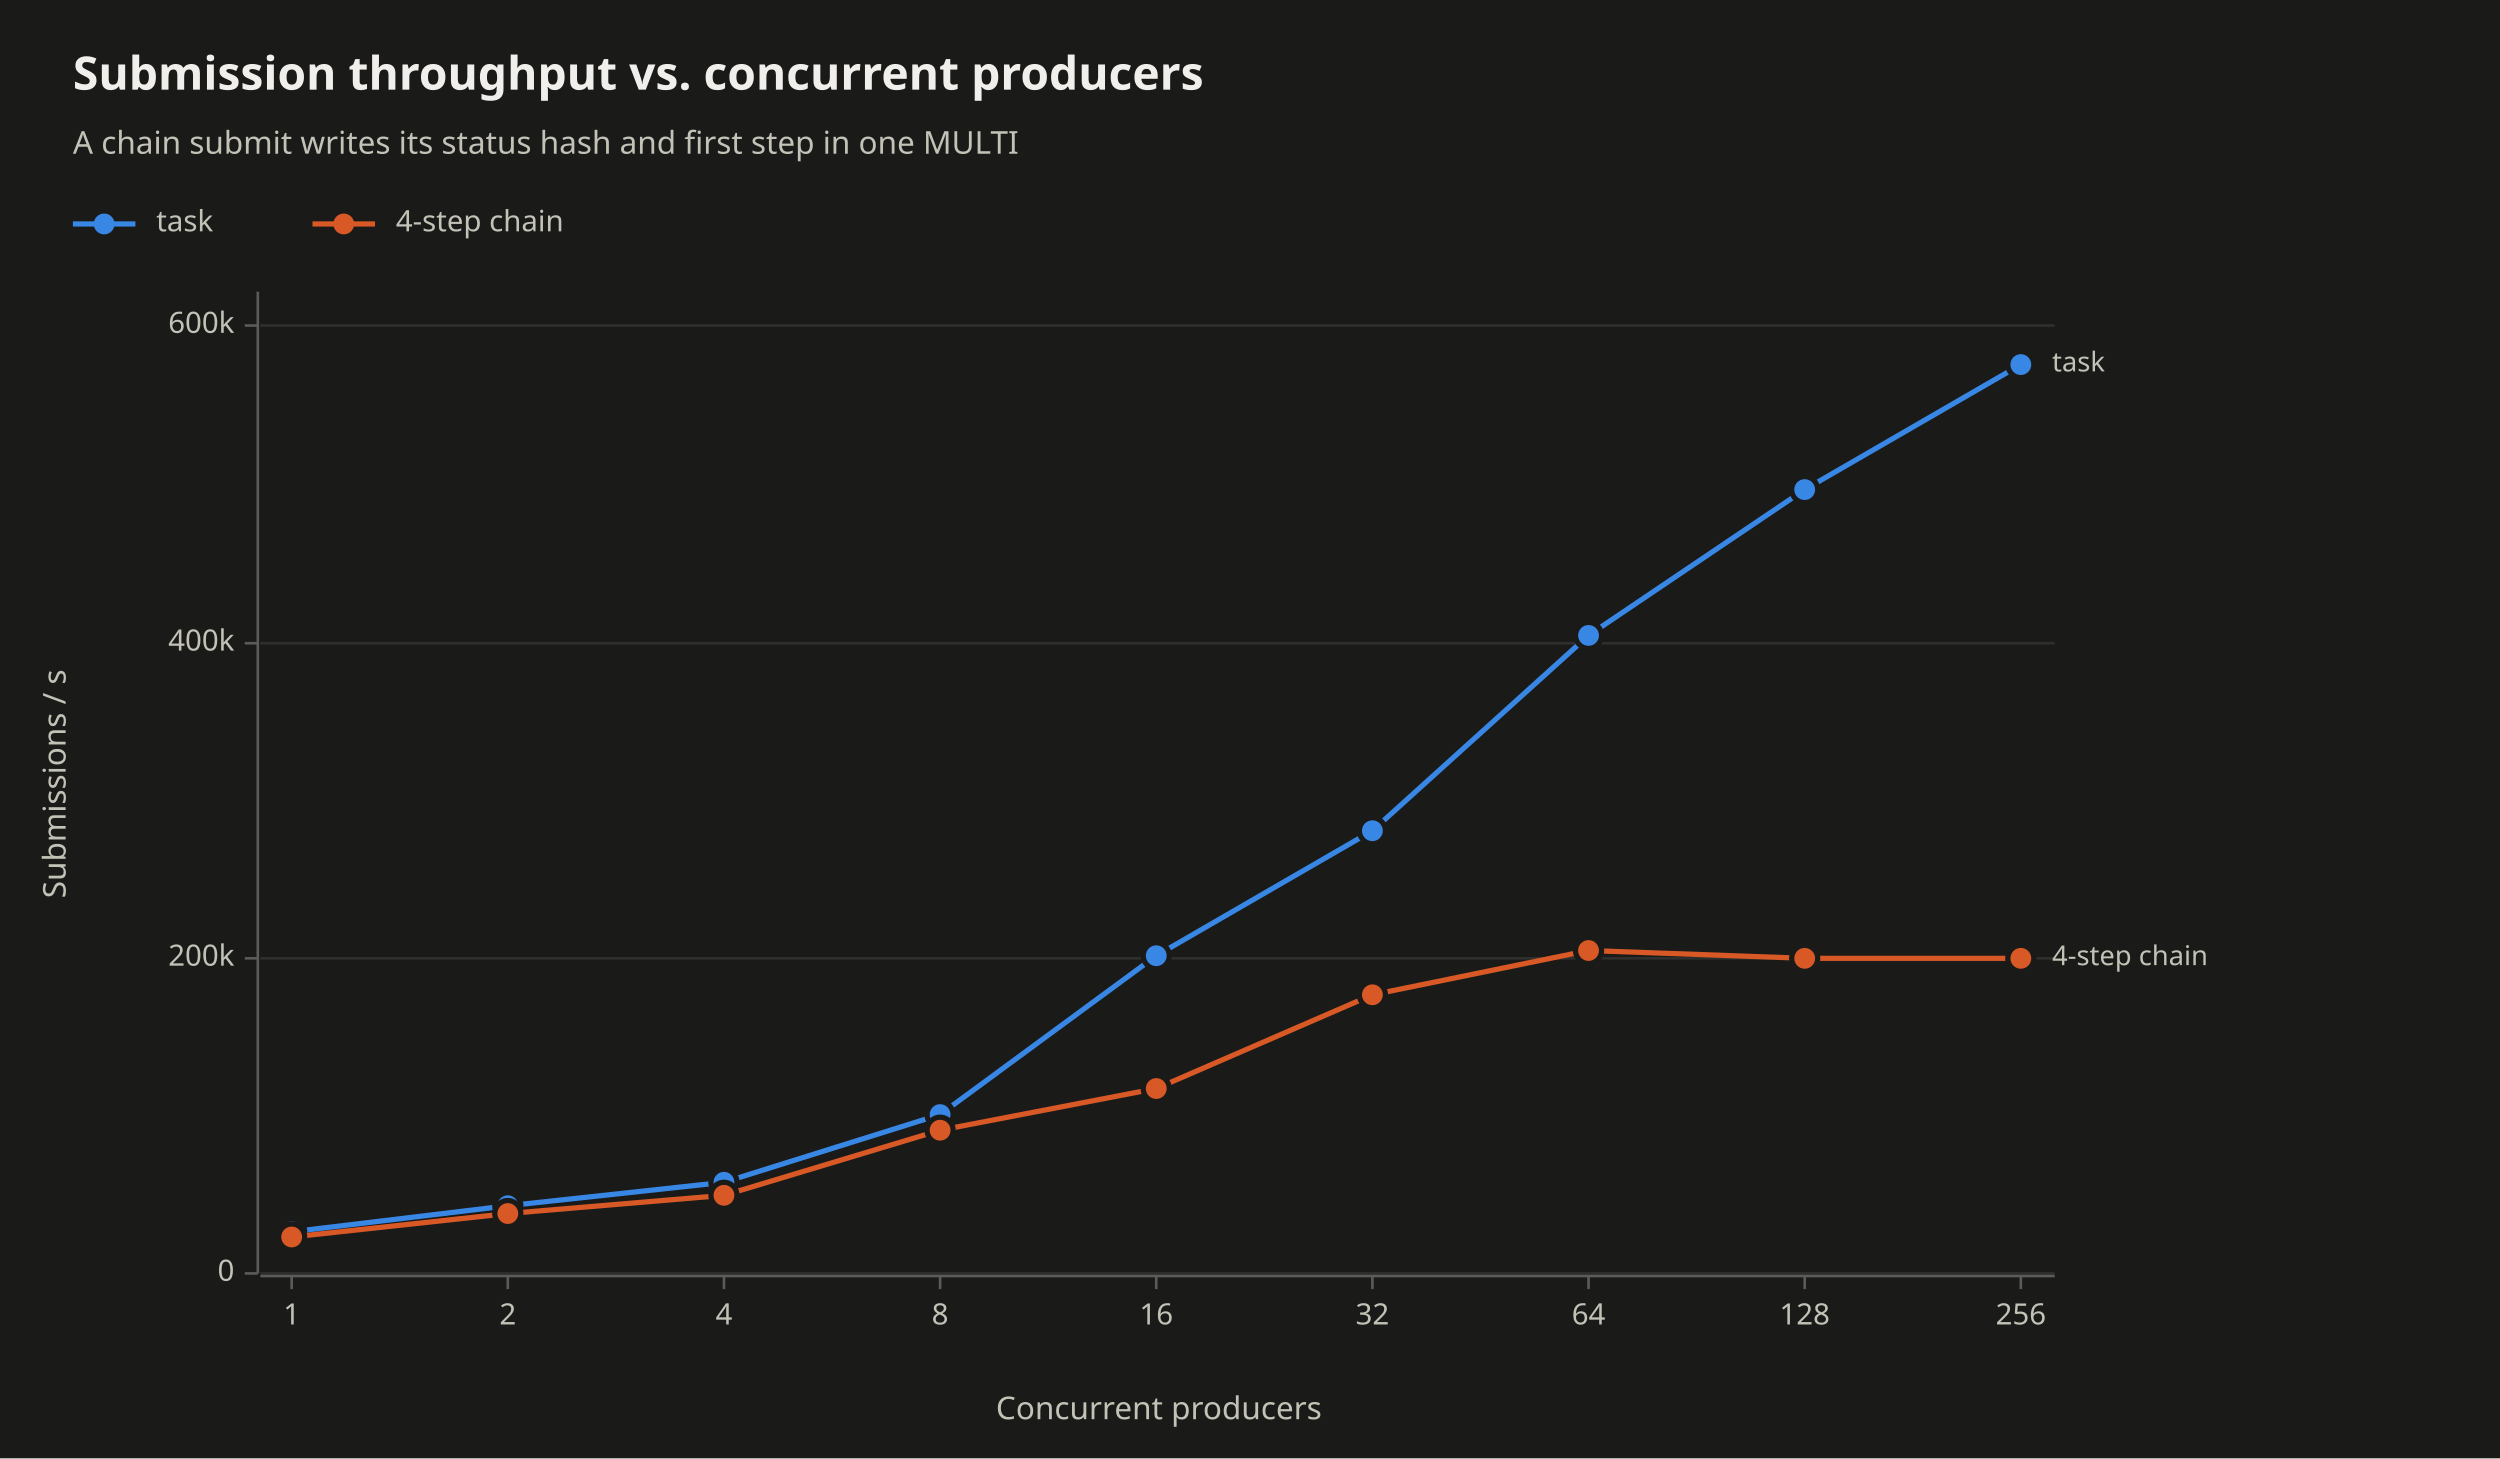
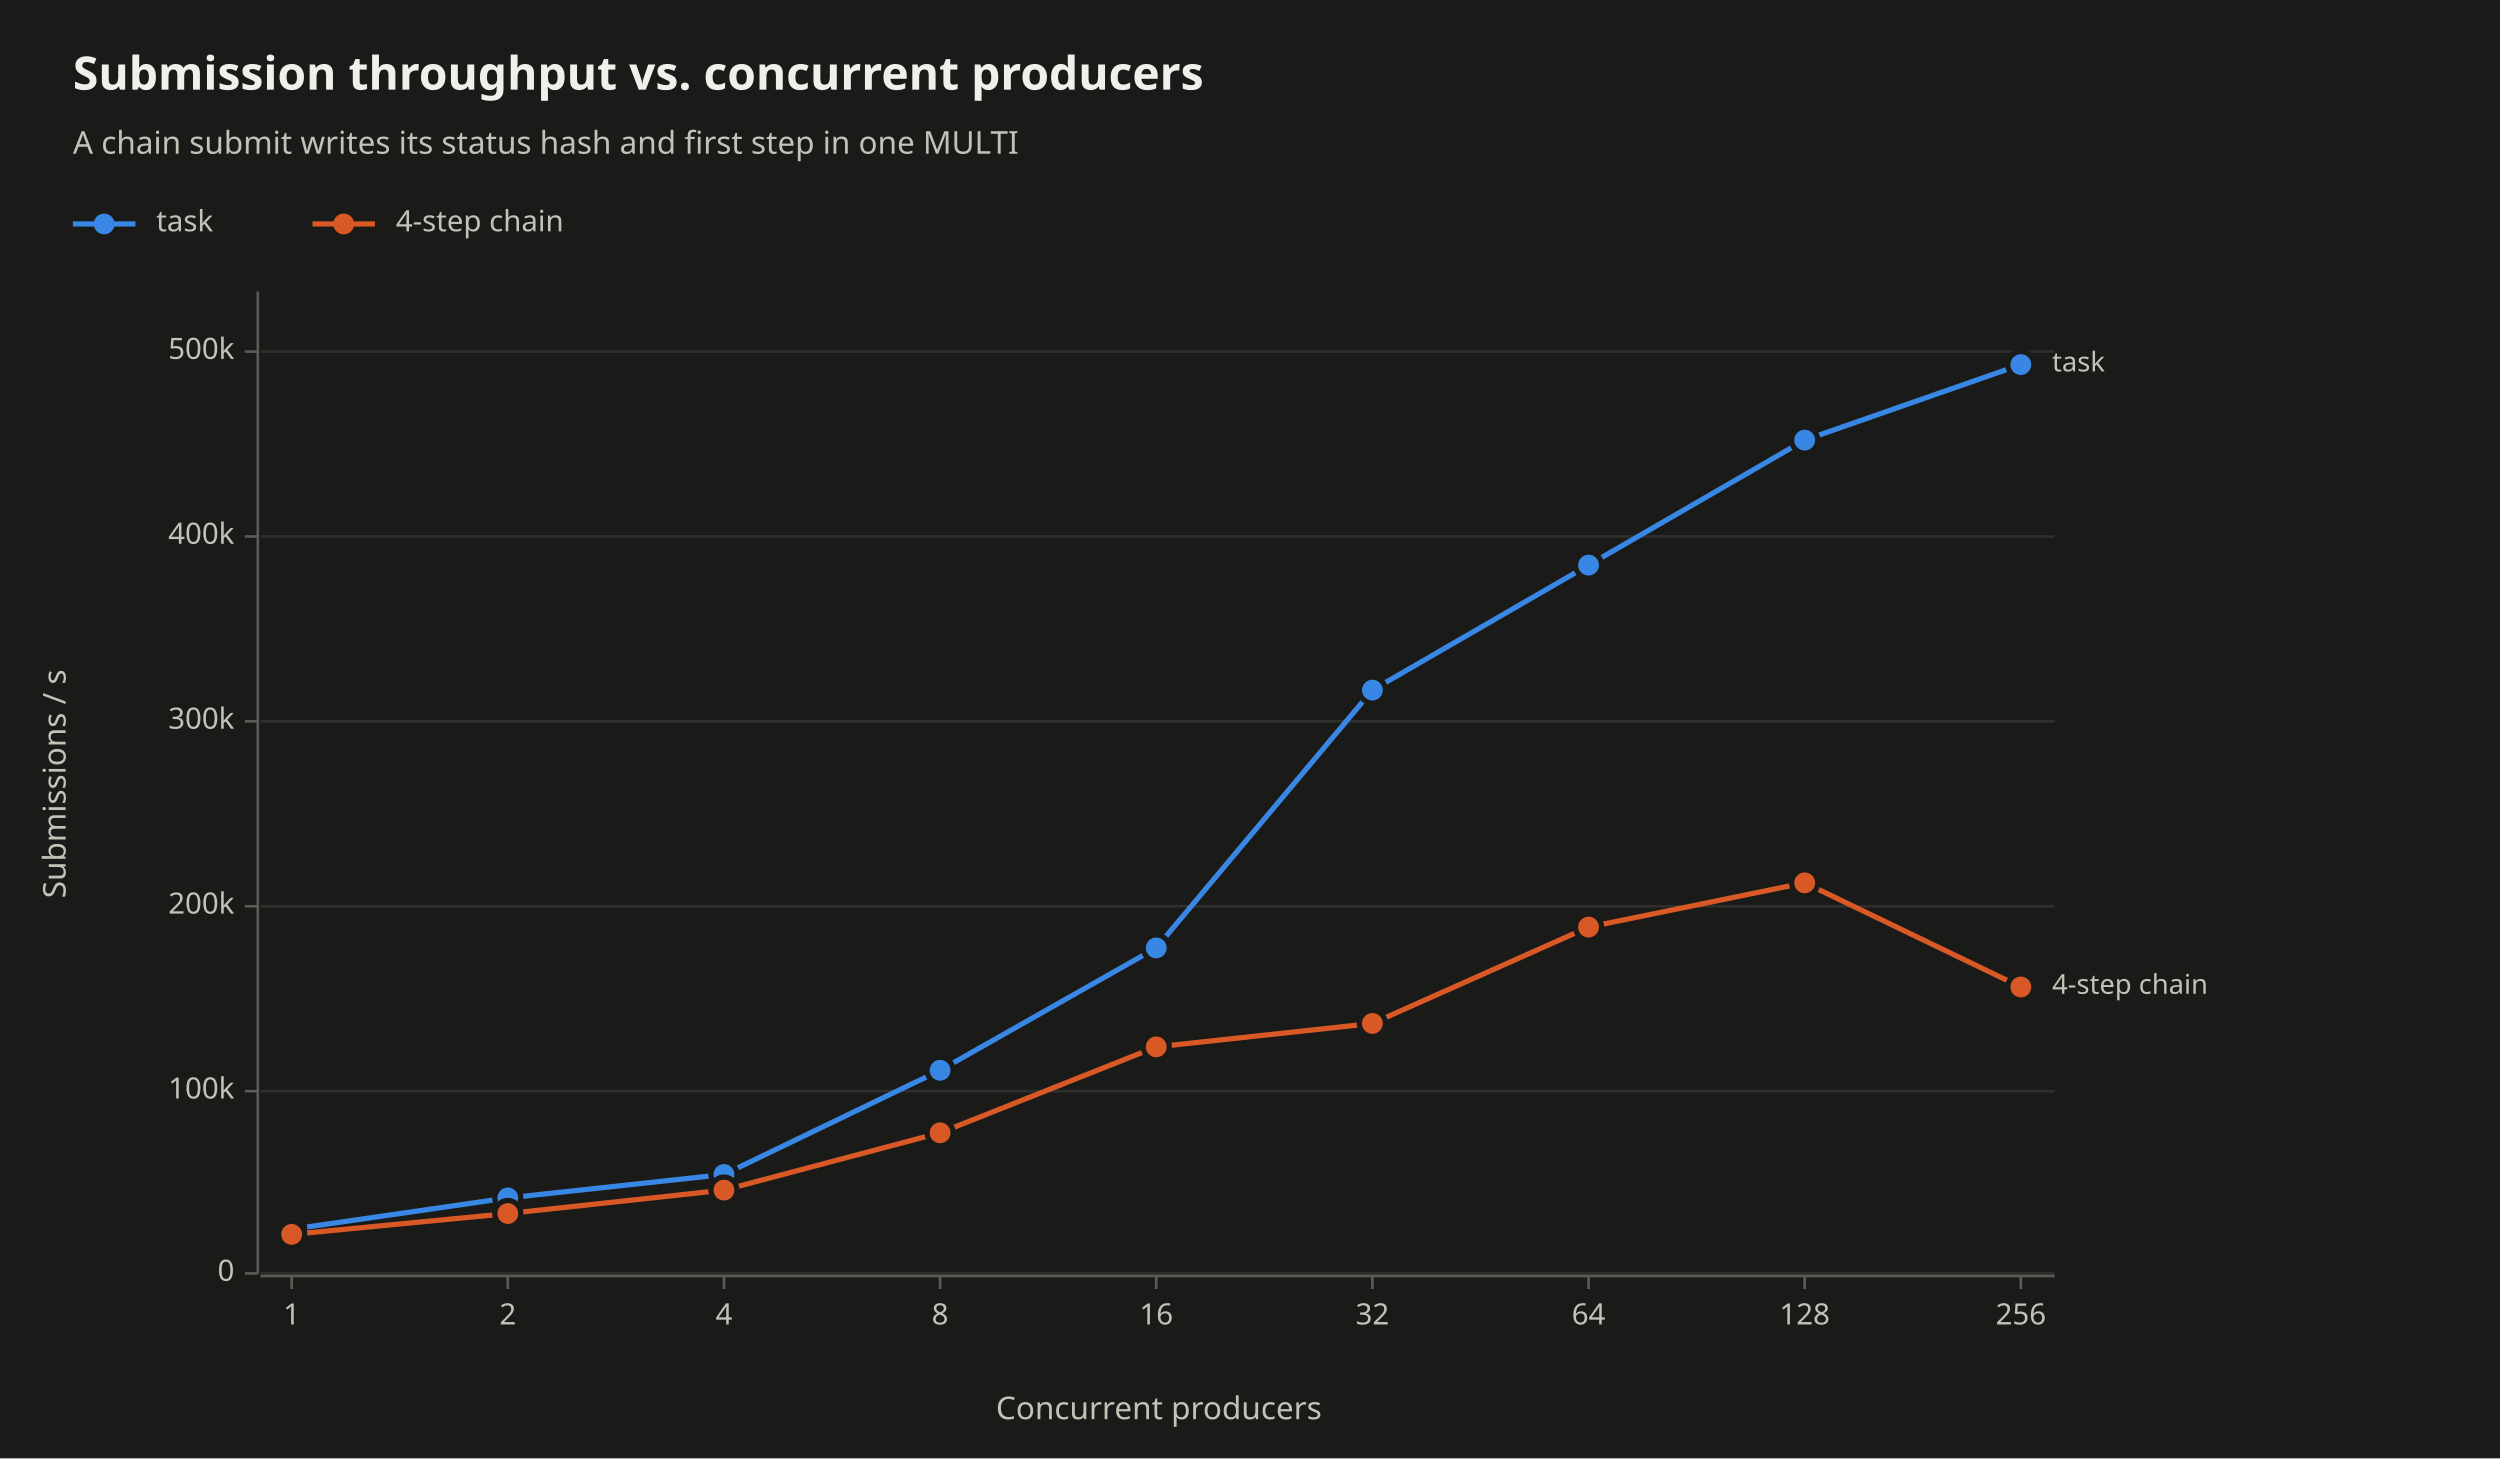
<svg xmlns="http://www.w3.org/2000/svg" width="960" height="560" viewBox="0 0 960 560">
  <rect x="0" y="0" width="960" height="560" opacity="1" fill="#1A1A19" stroke="none" />
  <text x="28" y="30" dy="0.5ex" text-anchor="start" font-family="sans-serif" font-size="17.742" opacity="1" fill="#F0EFEC" font-weight="bold">
Submission throughput vs. concurrent producers
</text>
  <text x="28" y="56" dy="0.5ex" text-anchor="start" font-family="sans-serif" font-size="12.097" opacity="1" fill="#C3C2B7">
A chain submit writes its status hash and first step in one MULTI
</text>
  <polyline fill="none" opacity="1" stroke="#3987E5" stroke-width="2" points="28,86 52,86 " />
  <circle cx="40" cy="86" r="4" opacity="1" fill="#3987E5" stroke="none" stroke-width="1" />
  <text x="60" y="86" dy="0.5ex" text-anchor="start" font-family="sans-serif" font-size="11.29" opacity="1" fill="#C3C2B7">
task
</text>
  <polyline fill="none" opacity="1" stroke="#D95926" stroke-width="2" points="120,86 144,86 " />
  <circle cx="132" cy="86" r="4" opacity="1" fill="#D95926" stroke="none" stroke-width="1" />
  <text x="152" y="86" dy="0.5ex" text-anchor="start" font-family="sans-serif" font-size="11.29" opacity="1" fill="#C3C2B7">
4-step chain
</text>
  <text x="16" y="301" dy="0.76em" text-anchor="middle" font-family="sans-serif" font-size="12.097" opacity="1" fill="#C3C2B7" transform="rotate(270, 16, 301)">
Submissions / s
</text>
  <text x="445" y="548" dy="-0.5ex" text-anchor="middle" font-family="sans-serif" font-size="12.097" opacity="1" fill="#C3C2B7">
Concurrent producers
</text>
  <line opacity="1" stroke="#2F2F2D" stroke-width="1" x1="100" y1="489" x2="789" y2="489" />
-   <line opacity="1" stroke="#2F2F2D" stroke-width="1" x1="100" y1="368" x2="789" y2="368" />
-   <line opacity="1" stroke="#2F2F2D" stroke-width="1" x1="100" y1="247" x2="789" y2="247" />
-   <line opacity="1" stroke="#2F2F2D" stroke-width="1" x1="100" y1="125" x2="789" y2="125" />
+   <line opacity="1" stroke="#2F2F2D" stroke-width="1" x1="100" y1="419" x2="789" y2="419" />
+   <line opacity="1" stroke="#2F2F2D" stroke-width="1" x1="100" y1="348" x2="789" y2="348" />
+   <line opacity="1" stroke="#2F2F2D" stroke-width="1" x1="100" y1="277" x2="789" y2="277" />
+   <line opacity="1" stroke="#2F2F2D" stroke-width="1" x1="100" y1="206" x2="789" y2="206" />
+   <line opacity="1" stroke="#2F2F2D" stroke-width="1" x1="100" y1="135" x2="789" y2="135" />
  <polyline fill="none" opacity="1" stroke="#5C5B57" stroke-width="1" points="99,112 99,489 " />
  <text x="90" y="489" dy="0.5ex" text-anchor="end" font-family="sans-serif" font-size="11.29" opacity="1" fill="#C3C2B7">
0
</text>
  <polyline fill="none" opacity="1" stroke="#5C5B57" stroke-width="1" points="94,489 99,489 " />
-   <text x="90" y="368" dy="0.5ex" text-anchor="end" font-family="sans-serif" font-size="11.29" opacity="1" fill="#C3C2B7">
+   <text x="90" y="419" dy="0.5ex" text-anchor="end" font-family="sans-serif" font-size="11.29" opacity="1" fill="#C3C2B7">
+ 100k
+ </text>
+   <polyline fill="none" opacity="1" stroke="#5C5B57" stroke-width="1" points="94,419 99,419 " />
+   <text x="90" y="348" dy="0.5ex" text-anchor="end" font-family="sans-serif" font-size="11.29" opacity="1" fill="#C3C2B7">
200k
</text>
-   <polyline fill="none" opacity="1" stroke="#5C5B57" stroke-width="1" points="94,368 99,368 " />
-   <text x="90" y="247" dy="0.5ex" text-anchor="end" font-family="sans-serif" font-size="11.29" opacity="1" fill="#C3C2B7">
+   <polyline fill="none" opacity="1" stroke="#5C5B57" stroke-width="1" points="94,348 99,348 " />
+   <text x="90" y="277" dy="0.5ex" text-anchor="end" font-family="sans-serif" font-size="11.29" opacity="1" fill="#C3C2B7">
+ 300k
+ </text>
+   <polyline fill="none" opacity="1" stroke="#5C5B57" stroke-width="1" points="94,277 99,277 " />
+   <text x="90" y="206" dy="0.5ex" text-anchor="end" font-family="sans-serif" font-size="11.29" opacity="1" fill="#C3C2B7">
400k
</text>
-   <polyline fill="none" opacity="1" stroke="#5C5B57" stroke-width="1" points="94,247 99,247 " />
-   <text x="90" y="125" dy="0.5ex" text-anchor="end" font-family="sans-serif" font-size="11.29" opacity="1" fill="#C3C2B7">
- 600k
+   <polyline fill="none" opacity="1" stroke="#5C5B57" stroke-width="1" points="94,206 99,206 " />
+   <text x="90" y="135" dy="0.5ex" text-anchor="end" font-family="sans-serif" font-size="11.29" opacity="1" fill="#C3C2B7">
+ 500k
</text>
-   <polyline fill="none" opacity="1" stroke="#5C5B57" stroke-width="1" points="94,125 99,125 " />
+   <polyline fill="none" opacity="1" stroke="#5C5B57" stroke-width="1" points="94,135 99,135 " />
  <polyline fill="none" opacity="1" stroke="#5C5B57" stroke-width="1" points="100,490 789,490 " />
  <text x="112" y="500" dy="0.76em" text-anchor="middle" font-family="sans-serif" font-size="11.29" opacity="1" fill="#C3C2B7">
1
</text>
  <polyline fill="none" opacity="1" stroke="#5C5B57" stroke-width="1" points="112,490 112,495 " />
  <text x="195" y="500" dy="0.76em" text-anchor="middle" font-family="sans-serif" font-size="11.29" opacity="1" fill="#C3C2B7">
2
</text>
  <polyline fill="none" opacity="1" stroke="#5C5B57" stroke-width="1" points="195,490 195,495 " />
  <text x="278" y="500" dy="0.76em" text-anchor="middle" font-family="sans-serif" font-size="11.29" opacity="1" fill="#C3C2B7">
4
</text>
  <polyline fill="none" opacity="1" stroke="#5C5B57" stroke-width="1" points="278,490 278,495 " />
  <text x="361" y="500" dy="0.76em" text-anchor="middle" font-family="sans-serif" font-size="11.29" opacity="1" fill="#C3C2B7">
8
</text>
  <polyline fill="none" opacity="1" stroke="#5C5B57" stroke-width="1" points="361,490 361,495 " />
  <text x="444" y="500" dy="0.76em" text-anchor="middle" font-family="sans-serif" font-size="11.29" opacity="1" fill="#C3C2B7">
16
</text>
  <polyline fill="none" opacity="1" stroke="#5C5B57" stroke-width="1" points="444,490 444,495 " />
  <text x="527" y="500" dy="0.76em" text-anchor="middle" font-family="sans-serif" font-size="11.29" opacity="1" fill="#C3C2B7">
32
</text>
  <polyline fill="none" opacity="1" stroke="#5C5B57" stroke-width="1" points="527,490 527,495 " />
  <text x="610" y="500" dy="0.76em" text-anchor="middle" font-family="sans-serif" font-size="11.29" opacity="1" fill="#C3C2B7">
64
</text>
  <polyline fill="none" opacity="1" stroke="#5C5B57" stroke-width="1" points="610,490 610,495 " />
  <text x="693" y="500" dy="0.76em" text-anchor="middle" font-family="sans-serif" font-size="11.29" opacity="1" fill="#C3C2B7">
128
</text>
  <polyline fill="none" opacity="1" stroke="#5C5B57" stroke-width="1" points="693,490 693,495 " />
  <text x="776" y="500" dy="0.76em" text-anchor="middle" font-family="sans-serif" font-size="11.29" opacity="1" fill="#C3C2B7">
256
</text>
  <polyline fill="none" opacity="1" stroke="#5C5B57" stroke-width="1" points="776,490 776,495 " />
-   <polyline fill="none" opacity="1" stroke="#3987E5" stroke-width="2" points="112,473 195,463 278,454 361,428 444,367 527,319 610,244 693,188 776,140 " />
-   <circle cx="112" cy="473" r="6" opacity="1" fill="#1A1A19" stroke="none" stroke-width="1" />
-   <circle cx="195" cy="463" r="6" opacity="1" fill="#1A1A19" stroke="none" stroke-width="1" />
-   <circle cx="278" cy="454" r="6" opacity="1" fill="#1A1A19" stroke="none" stroke-width="1" />
-   <circle cx="361" cy="428" r="6" opacity="1" fill="#1A1A19" stroke="none" stroke-width="1" />
-   <circle cx="444" cy="367" r="6" opacity="1" fill="#1A1A19" stroke="none" stroke-width="1" />
-   <circle cx="527" cy="319" r="6" opacity="1" fill="#1A1A19" stroke="none" stroke-width="1" />
-   <circle cx="610" cy="244" r="6" opacity="1" fill="#1A1A19" stroke="none" stroke-width="1" />
-   <circle cx="693" cy="188" r="6" opacity="1" fill="#1A1A19" stroke="none" stroke-width="1" />
+   <polyline fill="none" opacity="1" stroke="#3987E5" stroke-width="2" points="112,472 195,460 278,451 361,411 444,364 527,265 610,217 693,169 776,140 " />
+   <circle cx="112" cy="472" r="6" opacity="1" fill="#1A1A19" stroke="none" stroke-width="1" />
+   <circle cx="195" cy="460" r="6" opacity="1" fill="#1A1A19" stroke="none" stroke-width="1" />
+   <circle cx="278" cy="451" r="6" opacity="1" fill="#1A1A19" stroke="none" stroke-width="1" />
+   <circle cx="361" cy="411" r="6" opacity="1" fill="#1A1A19" stroke="none" stroke-width="1" />
+   <circle cx="444" cy="364" r="6" opacity="1" fill="#1A1A19" stroke="none" stroke-width="1" />
+   <circle cx="527" cy="265" r="6" opacity="1" fill="#1A1A19" stroke="none" stroke-width="1" />
+   <circle cx="610" cy="217" r="6" opacity="1" fill="#1A1A19" stroke="none" stroke-width="1" />
+   <circle cx="693" cy="169" r="6" opacity="1" fill="#1A1A19" stroke="none" stroke-width="1" />
  <circle cx="776" cy="140" r="6" opacity="1" fill="#1A1A19" stroke="none" stroke-width="1" />
-   <circle cx="112" cy="473" r="4" opacity="1" fill="#3987E5" stroke="none" stroke-width="1" />
-   <circle cx="195" cy="463" r="4" opacity="1" fill="#3987E5" stroke="none" stroke-width="1" />
-   <circle cx="278" cy="454" r="4" opacity="1" fill="#3987E5" stroke="none" stroke-width="1" />
-   <circle cx="361" cy="428" r="4" opacity="1" fill="#3987E5" stroke="none" stroke-width="1" />
-   <circle cx="444" cy="367" r="4" opacity="1" fill="#3987E5" stroke="none" stroke-width="1" />
-   <circle cx="527" cy="319" r="4" opacity="1" fill="#3987E5" stroke="none" stroke-width="1" />
-   <circle cx="610" cy="244" r="4" opacity="1" fill="#3987E5" stroke="none" stroke-width="1" />
-   <circle cx="693" cy="188" r="4" opacity="1" fill="#3987E5" stroke="none" stroke-width="1" />
+   <circle cx="112" cy="472" r="4" opacity="1" fill="#3987E5" stroke="none" stroke-width="1" />
+   <circle cx="195" cy="460" r="4" opacity="1" fill="#3987E5" stroke="none" stroke-width="1" />
+   <circle cx="278" cy="451" r="4" opacity="1" fill="#3987E5" stroke="none" stroke-width="1" />
+   <circle cx="361" cy="411" r="4" opacity="1" fill="#3987E5" stroke="none" stroke-width="1" />
+   <circle cx="444" cy="364" r="4" opacity="1" fill="#3987E5" stroke="none" stroke-width="1" />
+   <circle cx="527" cy="265" r="4" opacity="1" fill="#3987E5" stroke="none" stroke-width="1" />
+   <circle cx="610" cy="217" r="4" opacity="1" fill="#3987E5" stroke="none" stroke-width="1" />
+   <circle cx="693" cy="169" r="4" opacity="1" fill="#3987E5" stroke="none" stroke-width="1" />
  <circle cx="776" cy="140" r="4" opacity="1" fill="#3987E5" stroke="none" stroke-width="1" />
-   <polyline fill="none" opacity="1" stroke="#D95926" stroke-width="2" points="112,475 195,466 278,459 361,434 444,418 527,382 610,365 693,368 776,368 " />
-   <circle cx="112" cy="475" r="6" opacity="1" fill="#1A1A19" stroke="none" stroke-width="1" />
+   <polyline fill="none" opacity="1" stroke="#D95926" stroke-width="2" points="112,474 195,466 278,457 361,435 444,402 527,393 610,356 693,339 776,379 " />
+   <circle cx="112" cy="474" r="6" opacity="1" fill="#1A1A19" stroke="none" stroke-width="1" />
  <circle cx="195" cy="466" r="6" opacity="1" fill="#1A1A19" stroke="none" stroke-width="1" />
-   <circle cx="278" cy="459" r="6" opacity="1" fill="#1A1A19" stroke="none" stroke-width="1" />
-   <circle cx="361" cy="434" r="6" opacity="1" fill="#1A1A19" stroke="none" stroke-width="1" />
-   <circle cx="444" cy="418" r="6" opacity="1" fill="#1A1A19" stroke="none" stroke-width="1" />
-   <circle cx="527" cy="382" r="6" opacity="1" fill="#1A1A19" stroke="none" stroke-width="1" />
-   <circle cx="610" cy="365" r="6" opacity="1" fill="#1A1A19" stroke="none" stroke-width="1" />
-   <circle cx="693" cy="368" r="6" opacity="1" fill="#1A1A19" stroke="none" stroke-width="1" />
-   <circle cx="776" cy="368" r="6" opacity="1" fill="#1A1A19" stroke="none" stroke-width="1" />
-   <circle cx="112" cy="475" r="4" opacity="1" fill="#D95926" stroke="none" stroke-width="1" />
+   <circle cx="278" cy="457" r="6" opacity="1" fill="#1A1A19" stroke="none" stroke-width="1" />
+   <circle cx="361" cy="435" r="6" opacity="1" fill="#1A1A19" stroke="none" stroke-width="1" />
+   <circle cx="444" cy="402" r="6" opacity="1" fill="#1A1A19" stroke="none" stroke-width="1" />
+   <circle cx="527" cy="393" r="6" opacity="1" fill="#1A1A19" stroke="none" stroke-width="1" />
+   <circle cx="610" cy="356" r="6" opacity="1" fill="#1A1A19" stroke="none" stroke-width="1" />
+   <circle cx="693" cy="339" r="6" opacity="1" fill="#1A1A19" stroke="none" stroke-width="1" />
+   <circle cx="776" cy="379" r="6" opacity="1" fill="#1A1A19" stroke="none" stroke-width="1" />
+   <circle cx="112" cy="474" r="4" opacity="1" fill="#D95926" stroke="none" stroke-width="1" />
  <circle cx="195" cy="466" r="4" opacity="1" fill="#D95926" stroke="none" stroke-width="1" />
-   <circle cx="278" cy="459" r="4" opacity="1" fill="#D95926" stroke="none" stroke-width="1" />
-   <circle cx="361" cy="434" r="4" opacity="1" fill="#D95926" stroke="none" stroke-width="1" />
-   <circle cx="444" cy="418" r="4" opacity="1" fill="#D95926" stroke="none" stroke-width="1" />
-   <circle cx="527" cy="382" r="4" opacity="1" fill="#D95926" stroke="none" stroke-width="1" />
-   <circle cx="610" cy="365" r="4" opacity="1" fill="#D95926" stroke="none" stroke-width="1" />
-   <circle cx="693" cy="368" r="4" opacity="1" fill="#D95926" stroke="none" stroke-width="1" />
-   <circle cx="776" cy="368" r="4" opacity="1" fill="#D95926" stroke="none" stroke-width="1" />
+   <circle cx="278" cy="457" r="4" opacity="1" fill="#D95926" stroke="none" stroke-width="1" />
+   <circle cx="361" cy="435" r="4" opacity="1" fill="#D95926" stroke="none" stroke-width="1" />
+   <circle cx="444" cy="402" r="4" opacity="1" fill="#D95926" stroke="none" stroke-width="1" />
+   <circle cx="527" cy="393" r="4" opacity="1" fill="#D95926" stroke="none" stroke-width="1" />
+   <circle cx="610" cy="356" r="4" opacity="1" fill="#D95926" stroke="none" stroke-width="1" />
+   <circle cx="693" cy="339" r="4" opacity="1" fill="#D95926" stroke="none" stroke-width="1" />
+   <circle cx="776" cy="379" r="4" opacity="1" fill="#D95926" stroke="none" stroke-width="1" />
  <text x="788" y="140" dy="0.5ex" text-anchor="start" font-family="sans-serif" font-size="10.484" opacity="1" fill="#C3C2B7">
task
</text>
-   <text x="788" y="368" dy="0.5ex" text-anchor="start" font-family="sans-serif" font-size="10.484" opacity="1" fill="#C3C2B7">
+   <text x="788" y="379" dy="0.5ex" text-anchor="start" font-family="sans-serif" font-size="10.484" opacity="1" fill="#C3C2B7">
4-step chain
</text>
</svg>
